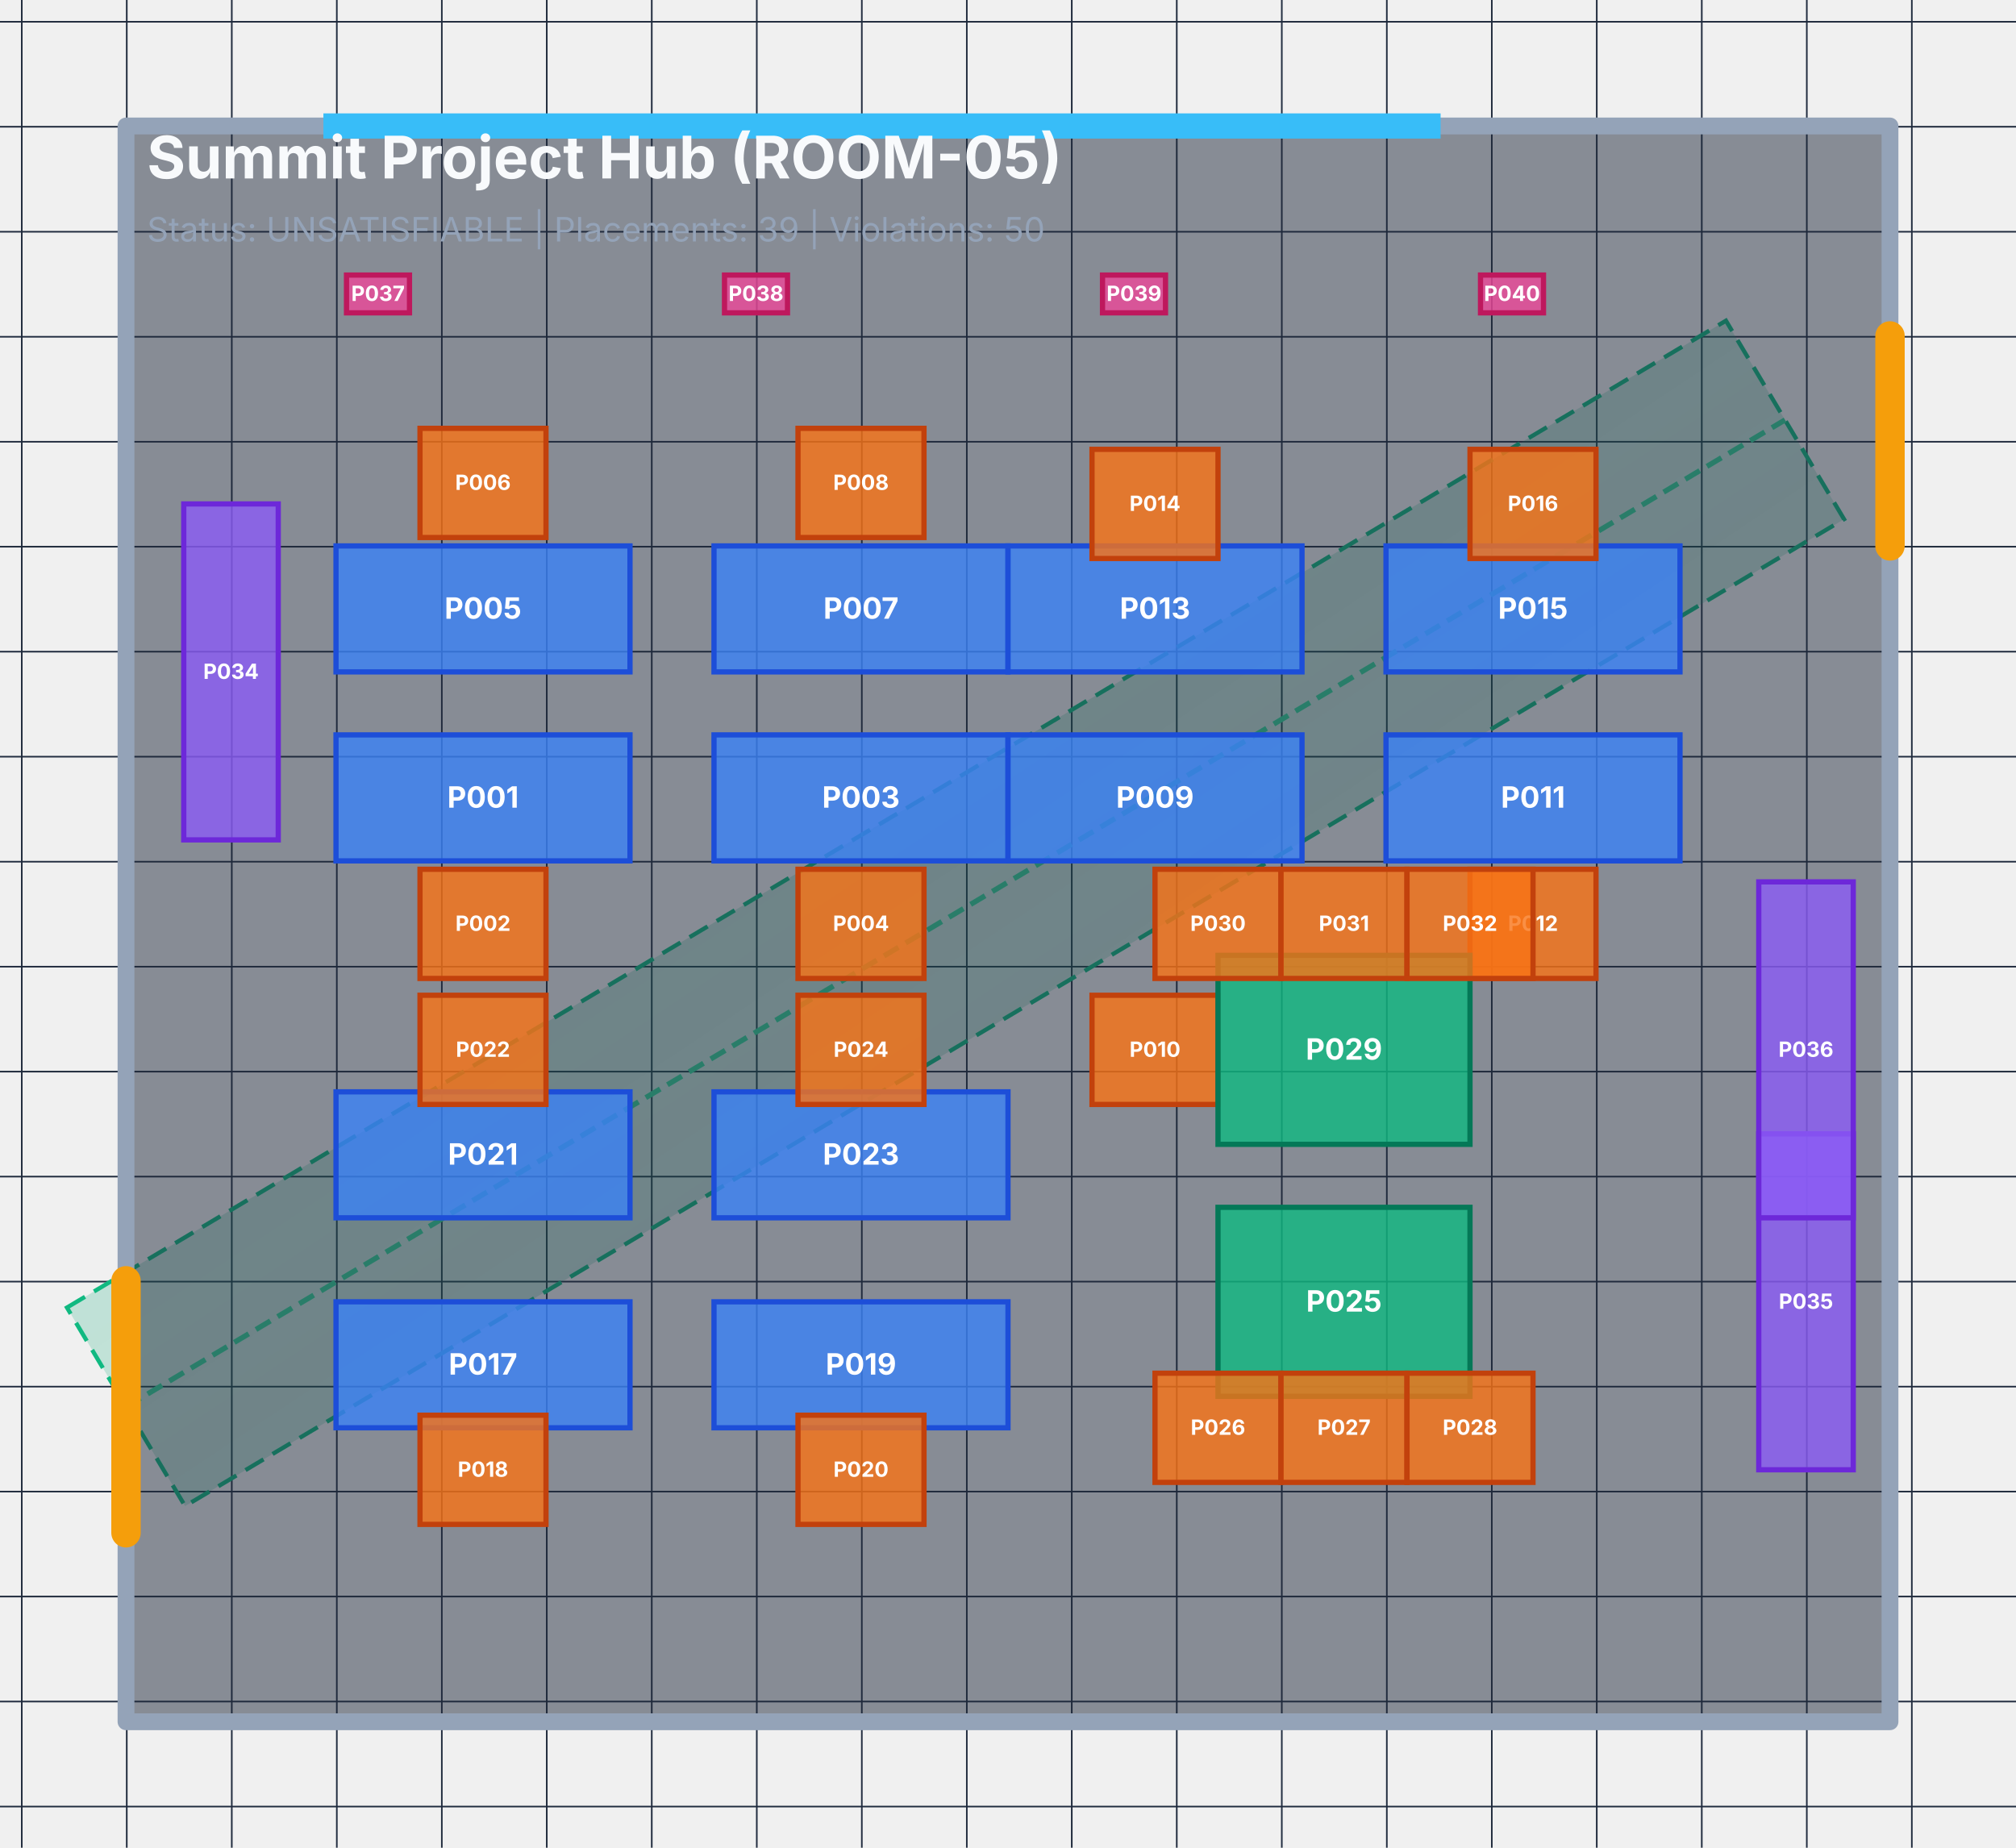
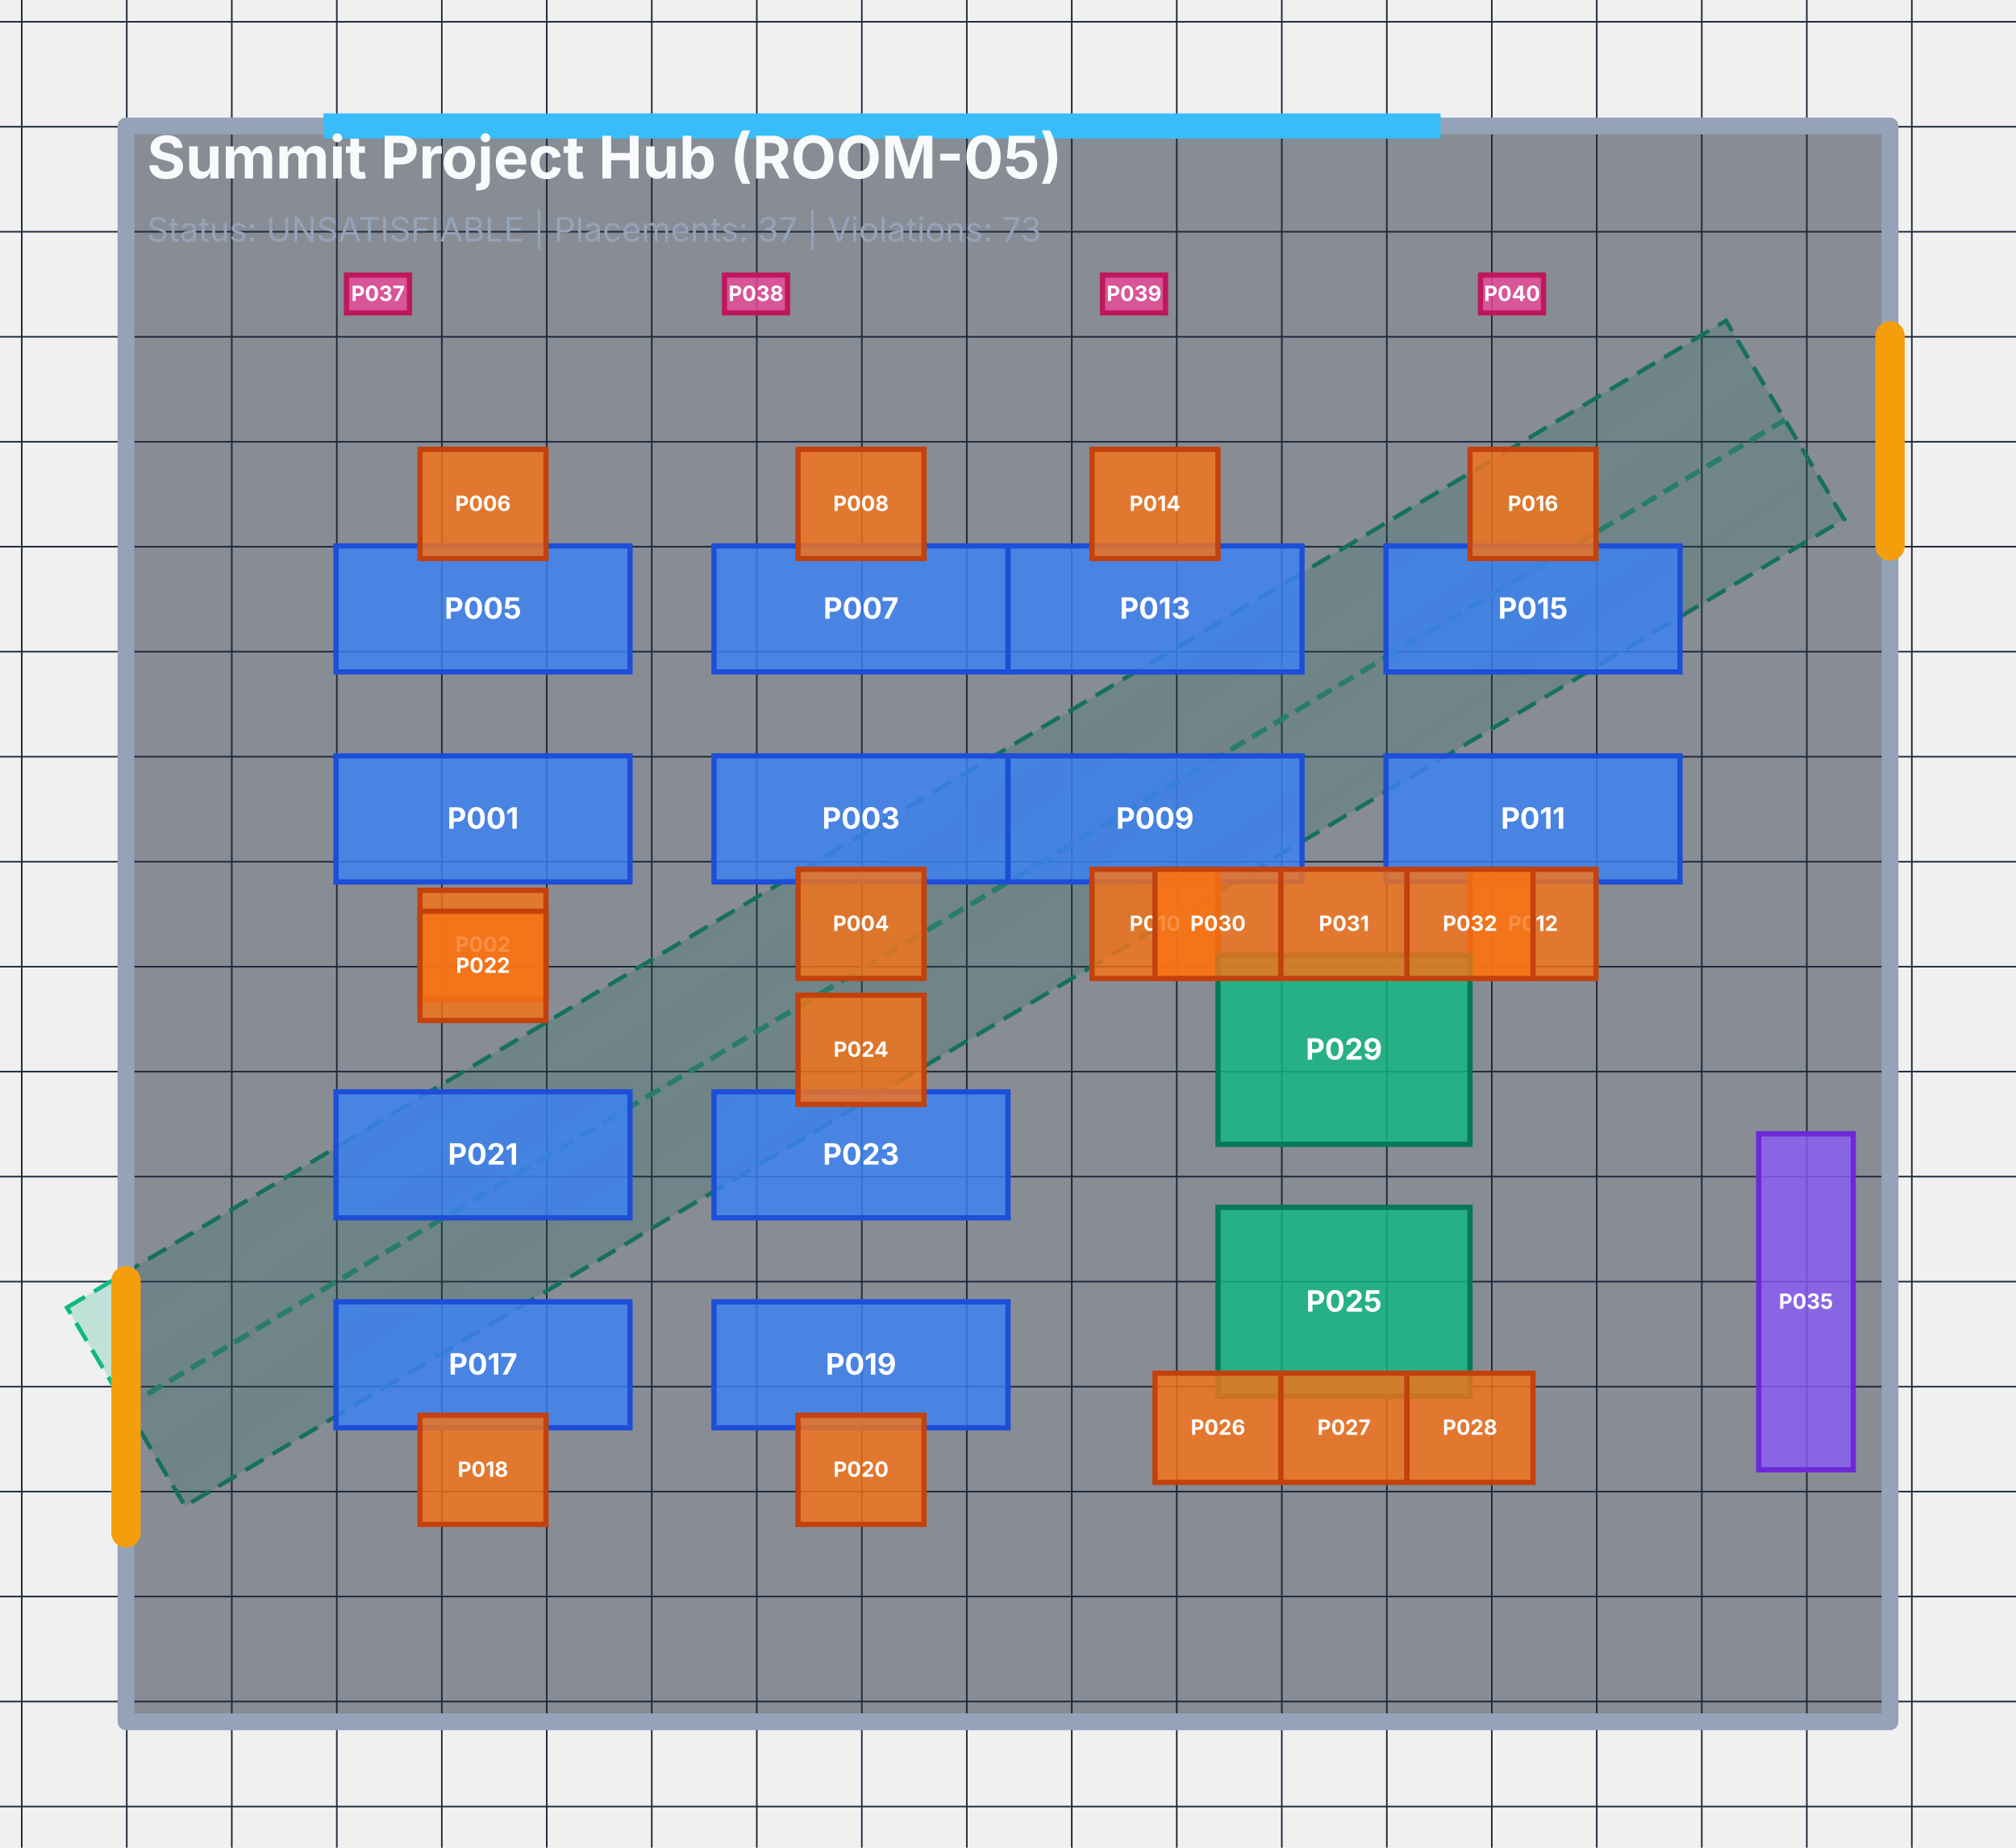
<svg xmlns="http://www.w3.org/2000/svg" viewBox="-600 -600 9600 8800" width="100%" height="100%" style="background:#0f172a; font-family:system-ui, -apple-system, sans-serif;">
  <defs>
    <pattern id="grid" width="500" height="500" patternUnits="userSpaceOnUse">
      <path d="M 500 0 L 0 0 0 500" fill="none" stroke="#1e293b" stroke-width="15" />
    </pattern>
    <linearGradient id="egressGrad" x1="0%" y1="0%" x2="100%" y2="100%">
      <stop offset="0%" stop-color="#10b981" stop-opacity="0.25" />
      <stop offset="100%" stop-color="#059669" stop-opacity="0.15" />
    </linearGradient>
  </defs>
  <rect x="-600" y="-600" width="9600" height="8800" fill="url(#grid)" />
  <polygon points="-281.2,5627.3 7618.8,927.3 8181.2,1872.7 281.2,6572.7" fill="url(#egressGrad)" stroke="#10b981" stroke-width="20" stroke-dasharray="100,50" />
  <line x1="0.0" y1="6100.0" x2="7900.0" y2="1400.0" stroke="#34d399" stroke-width="25" stroke-dasharray="80,40" />
  <polygon points="0.0,7600.0 8400.0,7600.0 8400.0,0.0 0.0,0.0" fill="#1e293b" fill-opacity="0.5" stroke="#94a3b8" stroke-width="80" stroke-linejoin="round" />
  <line x1="1000.0" y1="0.0" x2="6200.0" y2="0.0" stroke="#38bdf8" stroke-width="120" stroke-linecap="square" />
  <line x1="0.0" y1="6700.0" x2="0.0" y2="5500.0" stroke="#f59e0b" stroke-width="140" stroke-linecap="round" />
  <line x1="8400.0" y1="2000.0" x2="8400.0" y2="1000.0" stroke="#f59e0b" stroke-width="140" stroke-linecap="round" />
  <g id="P001">
-     <polygon points="1000.0,3500.0 2400.0,3500.0 2400.0,2900.0 1000.0,2900.0" fill="#3b82f6" fill-opacity="0.8" stroke="#1d4ed8" stroke-width="25" rx="20" />
-     <text x="1700.0" y="3246.7" fill="#ffffff" font-size="140" font-weight="bold" text-anchor="middle">P001</text>
+     <polygon points="1000.0,3600.0 2400.0,3600.0 2400.0,3000.0 1000.0,3000.0" fill="#3b82f6" fill-opacity="0.8" stroke="#1d4ed8" stroke-width="25" rx="20" />
+     <text x="1700.0" y="3346.7" fill="#ffffff" font-size="140" font-weight="bold" text-anchor="middle">P001</text>
  </g>
  <g id="P002">
-     <polygon points="1400.0,4060.0 2000.0,4060.0 2000.0,3540.0 1400.0,3540.0" fill="#f97316" fill-opacity="0.8" stroke="#c2410c" stroke-width="25" rx="20" />
-     <text x="1700.0" y="3833.3" fill="#ffffff" font-size="100" font-weight="bold" text-anchor="middle">P002</text>
+     <polygon points="1400.0,4160.0 2000.0,4160.0 2000.0,3640.0 1400.0,3640.0" fill="#f97316" fill-opacity="0.8" stroke="#c2410c" stroke-width="25" rx="20" />
+     <text x="1700.0" y="3933.3" fill="#ffffff" font-size="100" font-weight="bold" text-anchor="middle">P002</text>
  </g>
  <g id="P003">
-     <polygon points="2800.0,3500.0 4200.0,3500.0 4200.0,2900.0 2800.0,2900.0" fill="#3b82f6" fill-opacity="0.8" stroke="#1d4ed8" stroke-width="25" rx="20" />
-     <text x="3500.0" y="3246.7" fill="#ffffff" font-size="140" font-weight="bold" text-anchor="middle">P003</text>
+     <polygon points="2800.0,3600.0 4200.0,3600.0 4200.0,3000.0 2800.0,3000.0" fill="#3b82f6" fill-opacity="0.8" stroke="#1d4ed8" stroke-width="25" rx="20" />
+     <text x="3500.0" y="3346.7" fill="#ffffff" font-size="140" font-weight="bold" text-anchor="middle">P003</text>
  </g>
  <g id="P004">
    <polygon points="3200.0,4060.0 3800.0,4060.0 3800.0,3540.0 3200.0,3540.0" fill="#f97316" fill-opacity="0.8" stroke="#c2410c" stroke-width="25" rx="20" />
    <text x="3500.0" y="3833.3" fill="#ffffff" font-size="100" font-weight="bold" text-anchor="middle">P004</text>
  </g>
  <g id="P005">
    <polygon points="1000.0,2600.0 2400.0,2600.0 2400.0,2000.0 1000.0,2000.0" fill="#3b82f6" fill-opacity="0.8" stroke="#1d4ed8" stroke-width="25" rx="20" />
    <text x="1700.0" y="2346.7" fill="#ffffff" font-size="140" font-weight="bold" text-anchor="middle">P005</text>
  </g>
  <g id="P006">
-     <polygon points="1400.0,1960.0 2000.0,1960.0 2000.0,1440.0 1400.0,1440.0" fill="#f97316" fill-opacity="0.8" stroke="#c2410c" stroke-width="25" rx="20" />
-     <text x="1700.0" y="1733.3" fill="#ffffff" font-size="100" font-weight="bold" text-anchor="middle">P006</text>
+     <polygon points="1400.0,2060.0 2000.0,2060.0 2000.0,1540.0 1400.0,1540.0" fill="#f97316" fill-opacity="0.8" stroke="#c2410c" stroke-width="25" rx="20" />
+     <text x="1700.0" y="1833.3" fill="#ffffff" font-size="100" font-weight="bold" text-anchor="middle">P006</text>
  </g>
  <g id="P007">
    <polygon points="2800.0,2600.0 4200.0,2600.0 4200.0,2000.0 2800.0,2000.0" fill="#3b82f6" fill-opacity="0.8" stroke="#1d4ed8" stroke-width="25" rx="20" />
    <text x="3500.0" y="2346.7" fill="#ffffff" font-size="140" font-weight="bold" text-anchor="middle">P007</text>
  </g>
  <g id="P008">
-     <polygon points="3200.0,1960.0 3800.0,1960.0 3800.0,1440.0 3200.0,1440.0" fill="#f97316" fill-opacity="0.8" stroke="#c2410c" stroke-width="25" rx="20" />
-     <text x="3500.0" y="1733.3" fill="#ffffff" font-size="100" font-weight="bold" text-anchor="middle">P008</text>
+     <polygon points="3200.0,2060.0 3800.0,2060.0 3800.0,1540.0 3200.0,1540.0" fill="#f97316" fill-opacity="0.8" stroke="#c2410c" stroke-width="25" rx="20" />
+     <text x="3500.0" y="1833.3" fill="#ffffff" font-size="100" font-weight="bold" text-anchor="middle">P008</text>
  </g>
  <g id="P009">
-     <polygon points="4200.0,3500.0 5600.0,3500.0 5600.0,2900.0 4200.0,2900.0" fill="#3b82f6" fill-opacity="0.8" stroke="#1d4ed8" stroke-width="25" rx="20" />
-     <text x="4900.0" y="3246.7" fill="#ffffff" font-size="140" font-weight="bold" text-anchor="middle">P009</text>
+     <polygon points="4200.0,3600.0 5600.0,3600.0 5600.0,3000.0 4200.0,3000.0" fill="#3b82f6" fill-opacity="0.8" stroke="#1d4ed8" stroke-width="25" rx="20" />
+     <text x="4900.0" y="3346.7" fill="#ffffff" font-size="140" font-weight="bold" text-anchor="middle">P009</text>
  </g>
  <g id="P010">
-     <polygon points="4600.0,4660.0 5200.0,4660.0 5200.0,4140.0 4600.0,4140.0" fill="#f97316" fill-opacity="0.8" stroke="#c2410c" stroke-width="25" rx="20" />
-     <text x="4900.0" y="4433.3" fill="#ffffff" font-size="100" font-weight="bold" text-anchor="middle">P010</text>
+     <polygon points="4600.0,4060.0 5200.0,4060.0 5200.0,3540.0 4600.0,3540.0" fill="#f97316" fill-opacity="0.8" stroke="#c2410c" stroke-width="25" rx="20" />
+     <text x="4900.0" y="3833.3" fill="#ffffff" font-size="100" font-weight="bold" text-anchor="middle">P010</text>
  </g>
  <g id="P011">
-     <polygon points="6000.0,3500.0 7400.0,3500.0 7400.0,2900.0 6000.0,2900.0" fill="#3b82f6" fill-opacity="0.8" stroke="#1d4ed8" stroke-width="25" rx="20" />
-     <text x="6700.0" y="3246.7" fill="#ffffff" font-size="140" font-weight="bold" text-anchor="middle">P011</text>
+     <polygon points="6000.0,3600.0 7400.0,3600.0 7400.0,3000.0 6000.0,3000.0" fill="#3b82f6" fill-opacity="0.8" stroke="#1d4ed8" stroke-width="25" rx="20" />
+     <text x="6700.0" y="3346.7" fill="#ffffff" font-size="140" font-weight="bold" text-anchor="middle">P011</text>
  </g>
  <g id="P012">
    <polygon points="6400.0,4060.0 7000.0,4060.0 7000.0,3540.0 6400.0,3540.0" fill="#f97316" fill-opacity="0.8" stroke="#c2410c" stroke-width="25" rx="20" />
    <text x="6700.0" y="3833.3" fill="#ffffff" font-size="100" font-weight="bold" text-anchor="middle">P012</text>
  </g>
  <g id="P013">
    <polygon points="4200.0,2600.0 5600.0,2600.0 5600.0,2000.0 4200.0,2000.0" fill="#3b82f6" fill-opacity="0.8" stroke="#1d4ed8" stroke-width="25" rx="20" />
    <text x="4900.0" y="2346.7" fill="#ffffff" font-size="140" font-weight="bold" text-anchor="middle">P013</text>
  </g>
  <g id="P014">
    <polygon points="4600.0,2060.0 5200.0,2060.0 5200.0,1540.0 4600.0,1540.0" fill="#f97316" fill-opacity="0.8" stroke="#c2410c" stroke-width="25" rx="20" />
    <text x="4900.0" y="1833.3" fill="#ffffff" font-size="100" font-weight="bold" text-anchor="middle">P014</text>
  </g>
  <g id="P015">
    <polygon points="6000.0,2600.0 7400.0,2600.0 7400.0,2000.0 6000.0,2000.0" fill="#3b82f6" fill-opacity="0.8" stroke="#1d4ed8" stroke-width="25" rx="20" />
    <text x="6700.0" y="2346.7" fill="#ffffff" font-size="140" font-weight="bold" text-anchor="middle">P015</text>
  </g>
  <g id="P016">
    <polygon points="6400.0,2060.0 7000.0,2060.0 7000.0,1540.0 6400.0,1540.0" fill="#f97316" fill-opacity="0.8" stroke="#c2410c" stroke-width="25" rx="20" />
    <text x="6700.0" y="1833.3" fill="#ffffff" font-size="100" font-weight="bold" text-anchor="middle">P016</text>
  </g>
  <g id="P017">
    <polygon points="1000.0,6200.0 2400.0,6200.0 2400.0,5600.0 1000.0,5600.0" fill="#3b82f6" fill-opacity="0.8" stroke="#1d4ed8" stroke-width="25" rx="20" />
    <text x="1700.0" y="5946.7" fill="#ffffff" font-size="140" font-weight="bold" text-anchor="middle">P017</text>
  </g>
  <g id="P018">
    <polygon points="1400.0,6660.0 2000.0,6660.0 2000.0,6140.0 1400.0,6140.0" fill="#f97316" fill-opacity="0.8" stroke="#c2410c" stroke-width="25" rx="20" />
    <text x="1700.0" y="6433.3" fill="#ffffff" font-size="100" font-weight="bold" text-anchor="middle">P018</text>
  </g>
  <g id="P019">
    <polygon points="2800.0,6200.0 4200.0,6200.0 4200.0,5600.0 2800.0,5600.0" fill="#3b82f6" fill-opacity="0.8" stroke="#1d4ed8" stroke-width="25" rx="20" />
    <text x="3500.0" y="5946.7" fill="#ffffff" font-size="140" font-weight="bold" text-anchor="middle">P019</text>
  </g>
  <g id="P020">
    <polygon points="3200.0,6660.0 3800.0,6660.0 3800.0,6140.0 3200.0,6140.0" fill="#f97316" fill-opacity="0.8" stroke="#c2410c" stroke-width="25" rx="20" />
    <text x="3500.0" y="6433.3" fill="#ffffff" font-size="100" font-weight="bold" text-anchor="middle">P020</text>
  </g>
  <g id="P021">
    <polygon points="1000.0,5200.0 2400.0,5200.0 2400.0,4600.0 1000.0,4600.0" fill="#3b82f6" fill-opacity="0.8" stroke="#1d4ed8" stroke-width="25" rx="20" />
    <text x="1700.0" y="4946.7" fill="#ffffff" font-size="140" font-weight="bold" text-anchor="middle">P021</text>
  </g>
  <g id="P022">
-     <polygon points="1400.0,4660.0 2000.0,4660.0 2000.0,4140.0 1400.0,4140.0" fill="#f97316" fill-opacity="0.8" stroke="#c2410c" stroke-width="25" rx="20" />
-     <text x="1700.0" y="4433.3" fill="#ffffff" font-size="100" font-weight="bold" text-anchor="middle">P022</text>
+     <polygon points="1400.0,4260.0 2000.0,4260.0 2000.0,3740.0 1400.0,3740.0" fill="#f97316" fill-opacity="0.8" stroke="#c2410c" stroke-width="25" rx="20" />
+     <text x="1700.0" y="4033.3" fill="#ffffff" font-size="100" font-weight="bold" text-anchor="middle">P022</text>
  </g>
  <g id="P023">
    <polygon points="2800.0,5200.0 4200.0,5200.0 4200.0,4600.0 2800.0,4600.0" fill="#3b82f6" fill-opacity="0.8" stroke="#1d4ed8" stroke-width="25" rx="20" />
    <text x="3500.0" y="4946.7" fill="#ffffff" font-size="140" font-weight="bold" text-anchor="middle">P023</text>
  </g>
  <g id="P024">
    <polygon points="3200.0,4660.0 3800.0,4660.0 3800.0,4140.0 3200.0,4140.0" fill="#f97316" fill-opacity="0.8" stroke="#c2410c" stroke-width="25" rx="20" />
    <text x="3500.0" y="4433.3" fill="#ffffff" font-size="100" font-weight="bold" text-anchor="middle">P024</text>
  </g>
  <g id="P025">
    <polygon points="5200.0,6050.0 6400.0,6050.0 6400.0,5150.0 5200.0,5150.0" fill="#10b981" fill-opacity="0.8" stroke="#047857" stroke-width="25" rx="20" />
    <text x="5800.0" y="5646.7" fill="#ffffff" font-size="140" font-weight="bold" text-anchor="middle">P025</text>
  </g>
  <g id="P026">
    <polygon points="4900.0,6460.0 5500.0,6460.0 5500.0,5940.0 4900.0,5940.0" fill="#f97316" fill-opacity="0.8" stroke="#c2410c" stroke-width="25" rx="20" />
    <text x="5200.0" y="6233.3" fill="#ffffff" font-size="100" font-weight="bold" text-anchor="middle">P026</text>
  </g>
  <g id="P027">
    <polygon points="5500.0,6460.0 6100.0,6460.0 6100.0,5940.0 5500.0,5940.0" fill="#f97316" fill-opacity="0.8" stroke="#c2410c" stroke-width="25" rx="20" />
    <text x="5800.0" y="6233.3" fill="#ffffff" font-size="100" font-weight="bold" text-anchor="middle">P027</text>
  </g>
  <g id="P028">
    <polygon points="6100.0,6460.0 6700.0,6460.0 6700.0,5940.0 6100.0,5940.0" fill="#f97316" fill-opacity="0.8" stroke="#c2410c" stroke-width="25" rx="20" />
    <text x="6400.0" y="6233.3" fill="#ffffff" font-size="100" font-weight="bold" text-anchor="middle">P028</text>
  </g>
  <g id="P029">
    <polygon points="5200.0,4850.0 6400.0,4850.0 6400.0,3950.0 5200.0,3950.0" fill="#10b981" fill-opacity="0.8" stroke="#047857" stroke-width="25" rx="20" />
    <text x="5800.0" y="4446.7" fill="#ffffff" font-size="140" font-weight="bold" text-anchor="middle">P029</text>
  </g>
  <g id="P030">
    <polygon points="4900.0,4060.0 5500.0,4060.0 5500.0,3540.0 4900.0,3540.0" fill="#f97316" fill-opacity="0.8" stroke="#c2410c" stroke-width="25" rx="20" />
    <text x="5200.0" y="3833.3" fill="#ffffff" font-size="100" font-weight="bold" text-anchor="middle">P030</text>
  </g>
  <g id="P031">
    <polygon points="5500.0,4060.0 6100.0,4060.0 6100.0,3540.0 5500.0,3540.0" fill="#f97316" fill-opacity="0.8" stroke="#c2410c" stroke-width="25" rx="20" />
    <text x="5800.0" y="3833.3" fill="#ffffff" font-size="100" font-weight="bold" text-anchor="middle">P031</text>
  </g>
  <g id="P032">
    <polygon points="6100.0,4060.0 6700.0,4060.0 6700.0,3540.0 6100.0,3540.0" fill="#f97316" fill-opacity="0.8" stroke="#c2410c" stroke-width="25" rx="20" />
    <text x="6400.0" y="3833.3" fill="#ffffff" font-size="100" font-weight="bold" text-anchor="middle">P032</text>
  </g>
-   <g id="P034">
-     <polygon points="725.0,3400.0 725.0,1800.0 275.0,1800.0 275.0,3400.0" fill="#8b5cf6" fill-opacity="0.8" stroke="#6d28d9" stroke-width="25" rx="20" />
-     <text x="500.0" y="2633.3" fill="#ffffff" font-size="100" font-weight="bold" text-anchor="middle">P034</text>
-   </g>
  <g id="P035">
    <polygon points="8225.0,6400.0 8225.0,4800.0 7775.0,4800.0 7775.0,6400.0" fill="#8b5cf6" fill-opacity="0.8" stroke="#6d28d9" stroke-width="25" rx="20" />
    <text x="8000.0" y="5633.3" fill="#ffffff" font-size="100" font-weight="bold" text-anchor="middle">P035</text>
-   </g>
-   <g id="P036">
-     <polygon points="8225.0,5200.0 8225.0,3600.0 7775.0,3600.0 7775.0,5200.0" fill="#8b5cf6" fill-opacity="0.8" stroke="#6d28d9" stroke-width="25" rx="20" />
-     <text x="8000.0" y="4433.3" fill="#ffffff" font-size="100" font-weight="bold" text-anchor="middle">P036</text>
  </g>
  <g id="P037">
    <polygon points="1050.0,890.0 1350.0,890.0 1350.0,710.0 1050.0,710.0" fill="#ec4899" fill-opacity="0.8" stroke="#be185d" stroke-width="25" rx="20" />
    <text x="1200.0" y="833.3" fill="#ffffff" font-size="100" font-weight="bold" text-anchor="middle">P037</text>
  </g>
  <g id="P038">
    <polygon points="2850.0,890.0 3150.0,890.0 3150.0,710.0 2850.0,710.0" fill="#ec4899" fill-opacity="0.8" stroke="#be185d" stroke-width="25" rx="20" />
    <text x="3000.0" y="833.3" fill="#ffffff" font-size="100" font-weight="bold" text-anchor="middle">P038</text>
  </g>
  <g id="P039">
    <polygon points="4650.0,890.0 4950.0,890.0 4950.0,710.0 4650.0,710.0" fill="#ec4899" fill-opacity="0.8" stroke="#be185d" stroke-width="25" rx="20" />
    <text x="4800.0" y="833.3" fill="#ffffff" font-size="100" font-weight="bold" text-anchor="middle">P039</text>
  </g>
  <g id="P040">
    <polygon points="6450.0,890.0 6750.0,890.0 6750.0,710.0 6450.0,710.0" fill="#ec4899" fill-opacity="0.8" stroke="#be185d" stroke-width="25" rx="20" />
    <text x="6600.0" y="833.3" fill="#ffffff" font-size="100" font-weight="bold" text-anchor="middle">P040</text>
  </g>
  <text x="100" y="250" fill="#f8fafc" font-size="280" font-weight="bold">Summit Project Hub (ROOM-05)</text>
-   <text x="100" y="550" fill="#94a3b8" font-size="160">Status: UNSATISFIABLE | Placements: 39 | Violations: 50</text>
+   <text x="100" y="550" fill="#94a3b8" font-size="160">Status: UNSATISFIABLE | Placements: 37 | Violations: 73</text>
</svg>
